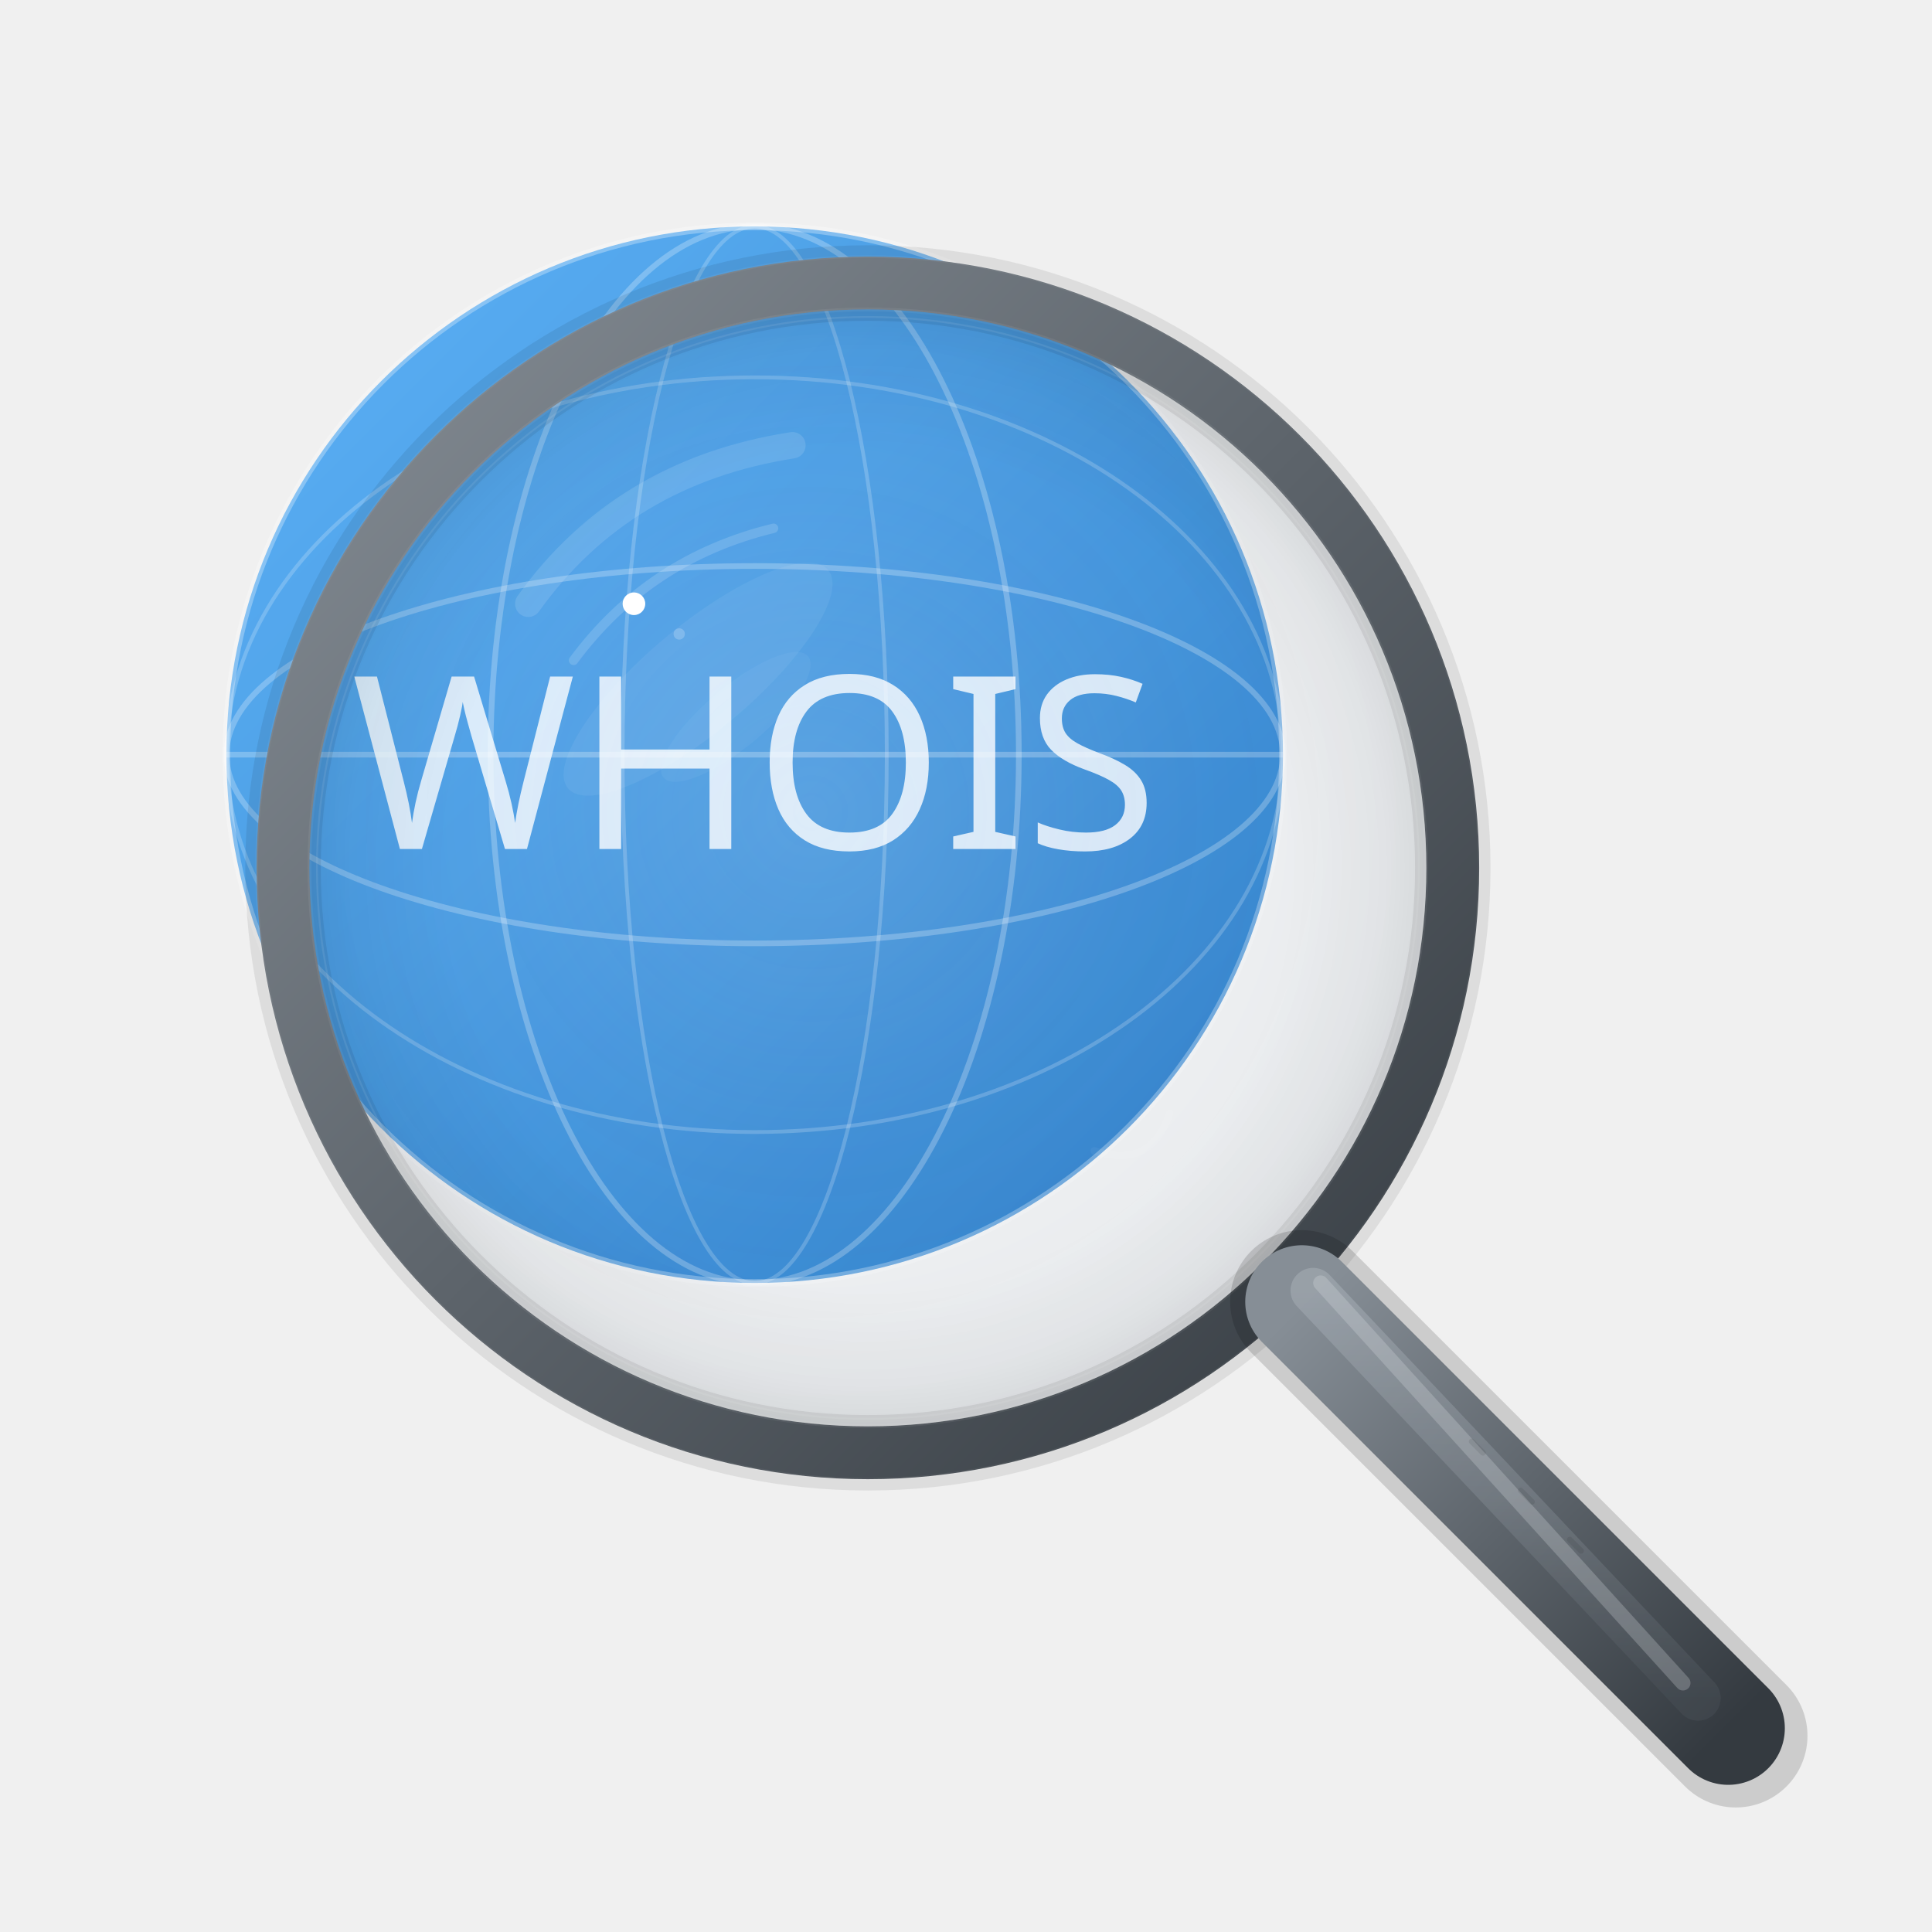
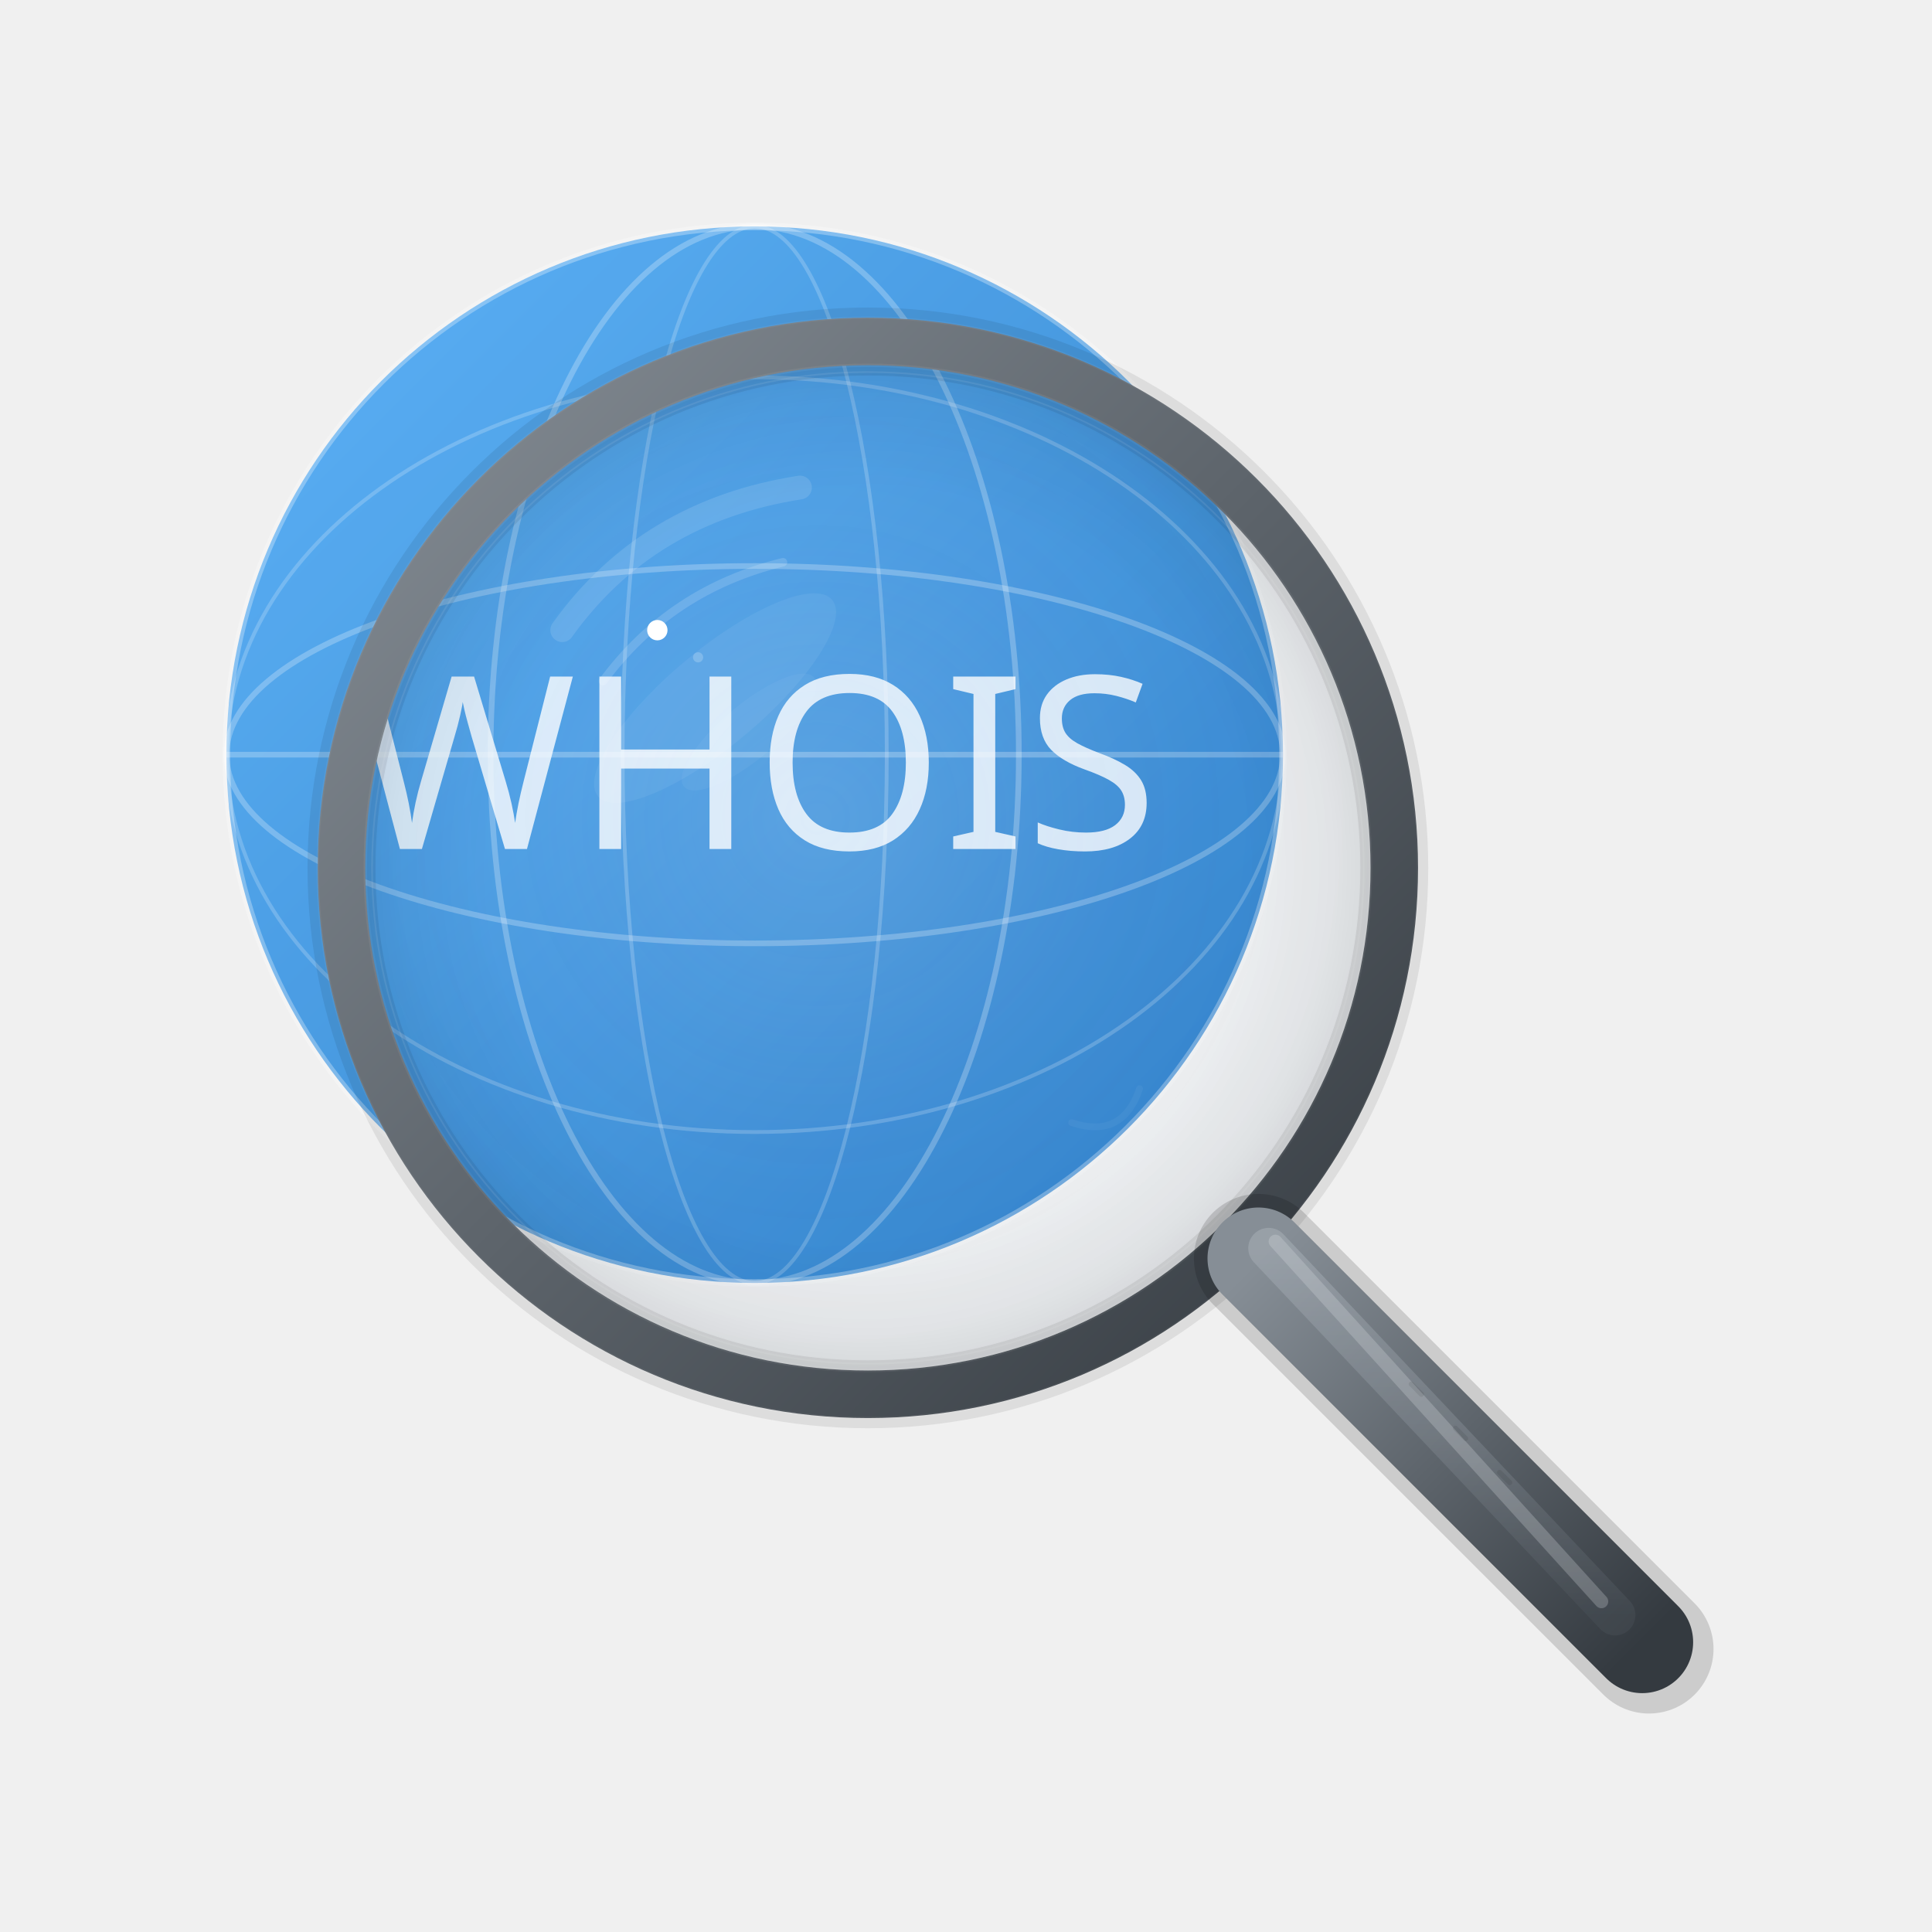
<svg xmlns="http://www.w3.org/2000/svg" viewBox="0 0 512 512" width="100%" height="100%" preserveAspectRatio="xMidYMid meet">
  <defs>
    <linearGradient id="globeGrad" x1="0%" y1="0%" x2="100%" y2="100%">
      <stop offset="0%" style="stop-color:#4dabf7;stop-opacity:1" />
      <stop offset="100%" style="stop-color:#1971c2;stop-opacity:1" />
    </linearGradient>
    <linearGradient id="handleGrad" x1="0%" y1="0%" x2="100%" y2="100%">
      <stop offset="0%" style="stop-color:#868e96" />
      <stop offset="100%" style="stop-color:#343a40" />
    </linearGradient>
    <linearGradient id="handleHL" x1="0%" y1="0%" x2="0%" y2="100%">
      <stop offset="0%" style="stop-color:#adb5bd" />
      <stop offset="50%" style="stop-color:#868e96" />
      <stop offset="100%" style="stop-color:#495057" />
    </linearGradient>
    <radialGradient id="glassBase" cx="45%" cy="45%" r="55%">
      <stop offset="0%" style="stop-color:#ffffff;stop-opacity:0.12" />
      <stop offset="50%" style="stop-color:#dbe4ff;stop-opacity:0.05" />
      <stop offset="100%" style="stop-color:#1971c2;stop-opacity:0.03" />
    </radialGradient>
    <radialGradient id="glassEdge" cx="50%" cy="50%" r="50%">
      <stop offset="75%" style="stop-color:transparent" />
      <stop offset="92%" style="stop-color:rgba(0,0,0,0.04)" />
      <stop offset="100%" style="stop-color:rgba(0,0,0,0.08)" />
    </radialGradient>
    <linearGradient id="reflGrad" x1="0%" y1="0%" x2="100%" y2="100%">
      <stop offset="0%" style="stop-color:#fff;stop-opacity:0" />
      <stop offset="25%" style="stop-color:#fff;stop-opacity:0.4" />
      <stop offset="75%" style="stop-color:#fff;stop-opacity:0.4" />
      <stop offset="100%" style="stop-color:#fff;stop-opacity:0" />
    </linearGradient>
    <style>
      /* Magnifying glass searching motion */
      @keyframes search {
        0%   { transform: translate(0, 0) rotate(0deg); }
        15%  { transform: translate(12px, -8px) rotate(0.8deg); }
        35%  { transform: translate(18px, 6px) rotate(-0.3deg); }
        55%  { transform: translate(2px, 14px) rotate(-0.6deg); }
        75%  { transform: translate(-10px, 4px) rotate(0.4deg); }
        90%  { transform: translate(-6px, -6px) rotate(0.2deg); }
        100% { transform: translate(0, 0) rotate(0deg); }
      }

      /* Reflection shimmer - light moving across glass */
      @keyframes shimmer {
        0%, 100% { opacity: 0.2; transform: translate(0, 0); }
        50% { opacity: 0.45; transform: translate(3px, -3px); }
      }

      /* Secondary reflection drift */
      @keyframes shimmer2 {
        0%, 100% { opacity: 0.06; }
        40% { opacity: 0.14; }
        70% { opacity: 0.04; }
      }

      /* Specular highlight twinkle */
      @keyframes twinkle {
        0%, 100% { opacity: 0.25; r: 3; }
        50% { opacity: 0.5; r: 4; }
      }

      /* Edge glow */
      @keyframes edgePulse {
        0%, 100% { opacity: 0.6; }
        50% { opacity: 1; }
      }

      .mag-group {
        animation: search 4.5s cubic-bezier(0.45, 0.05, 0.55, 0.95) infinite;
        transform-origin: 230px 230px;
      }
      .refl-main { animation: shimmer 3.5s ease-in-out infinite; }
      .refl-sec { animation: shimmer2 4s ease-in-out infinite; }
      .spec-dot { animation: twinkle 2.5s ease-in-out infinite; }
      .edge-hl { animation: edgePulse 3s ease-in-out infinite; }
    </style>
  </defs>
  <circle cx="200" cy="200" r="140" fill="url(#globeGrad)" opacity="0.9" />
  <ellipse cx="200" cy="200" rx="140" ry="140" fill="none" stroke="#fff" stroke-width="2" opacity="0.3" />
  <ellipse cx="200" cy="200" rx="70" ry="140" fill="none" stroke="#fff" stroke-width="1.5" opacity="0.25" />
  <ellipse cx="200" cy="200" rx="35" ry="140" fill="none" stroke="#fff" stroke-width="1" opacity="0.2" />
  <ellipse cx="200" cy="200" rx="140" ry="50" fill="none" stroke="#fff" stroke-width="1.5" opacity="0.25" />
  <ellipse cx="200" cy="200" rx="140" ry="100" fill="none" stroke="#fff" stroke-width="1" opacity="0.2" />
  <line x1="60" y1="200" x2="340" y2="200" stroke="#fff" stroke-width="1.5" opacity="0.25" />
  <text x="200" y="225" text-anchor="middle" fill="#fff" font-family="'Segoe UI', system-ui, sans-serif" font-size="64" font-weight="400" opacity="0.8">WHOIS</text>
  <g class="mag-group">
-     <circle cx="230" cy="230" r="155" fill="none" stroke="rgba(0,0,0,0.08)" stroke-width="20" />
-     <circle cx="230" cy="230" r="155" fill="none" stroke="url(#handleGrad)" stroke-width="14" />
-     <circle cx="230" cy="230" r="148" fill="none" stroke="rgba(255,255,255,0.06)" stroke-width="1" />
-     <circle cx="230" cy="230" r="162" fill="none" stroke="rgba(255,255,255,0.05)" stroke-width="0.7" />
-     <circle cx="230" cy="230" r="148" fill="url(#glassBase)" />
-     <circle cx="230" cy="230" r="148" fill="url(#glassEdge)" />
-     <path d="M 140 160 Q 165 125, 210 118" fill="none" stroke="url(#reflGrad)" stroke-width="7" stroke-linecap="round" class="refl-main" opacity="0.3" />
-     <path d="M 152 175 Q 172 148, 205 140" fill="none" stroke="#fff" stroke-width="2.5" stroke-linecap="round" class="refl-main" opacity="0.15" />
-     <ellipse cx="185" cy="180" rx="45" ry="14" fill="#fff" opacity="0.06" transform="rotate(-40 185 180)" class="refl-sec" />
-     <ellipse cx="195" cy="190" rx="25" ry="8" fill="#fff" opacity="0.04" transform="rotate(-40 195 190)" class="refl-sec" />
-     <circle cx="168" cy="160" r="3" fill="#fff" class="spec-dot" />
-     <circle cx="180" cy="168" r="1.5" fill="#fff" opacity="0.2" class="spec-dot" />
-     <path d="M 290 305 Q 305 310, 310 295" fill="none" stroke="#fff" stroke-width="2" stroke-linecap="round" opacity="0.04" />
-     <circle cx="230" cy="230" r="146" fill="none" stroke="#fff" stroke-width="0.5" opacity="0.08" class="edge-hl" />
-     <line x1="345" y1="345" x2="460" y2="460" stroke="rgba(0,0,0,0.15)" stroke-width="38" stroke-linecap="round" />
-     <line x1="345" y1="345" x2="458" y2="458" stroke="url(#handleGrad)" stroke-width="30" stroke-linecap="round" />
-     <line x1="348" y1="342" x2="450" y2="450" stroke="url(#handleHL)" stroke-width="12" stroke-linecap="round" opacity="0.45" />
-     <line x1="350" y1="340" x2="446" y2="446" stroke="#dee2e6" stroke-width="4" stroke-linecap="round" opacity="0.25" />
-     <line x1="390" y1="382" x2="393" y2="385" stroke="rgba(0,0,0,0.08)" stroke-width="1.5" stroke-linecap="round" />
-     <line x1="403" y1="395" x2="406" y2="398" stroke="rgba(0,0,0,0.08)" stroke-width="1.5" stroke-linecap="round" />
-     <line x1="416" y1="408" x2="419" y2="411" stroke="rgba(0,0,0,0.08)" stroke-width="1.5" stroke-linecap="round" />
+     <g transform="translate(23, 23) scale(0.9)">
+       <circle cx="230" cy="230" r="155" fill="none" stroke="rgba(0,0,0,0.08)" stroke-width="20" />
+       <circle cx="230" cy="230" r="155" fill="none" stroke="url(#handleGrad)" stroke-width="14" />
+       <circle cx="230" cy="230" r="148" fill="none" stroke="rgba(255,255,255,0.06)" stroke-width="1" />
+       <circle cx="230" cy="230" r="162" fill="none" stroke="rgba(255,255,255,0.05)" stroke-width="0.7" />
+       <circle cx="230" cy="230" r="148" fill="url(#glassBase)" />
+       <circle cx="230" cy="230" r="148" fill="url(#glassEdge)" />
+       <path d="M 140 160 Q 165 125, 210 118" fill="none" stroke="url(#reflGrad)" stroke-width="7" stroke-linecap="round" class="refl-main" opacity="0.3" />
+       <path d="M 152 175 Q 172 148, 205 140" fill="none" stroke="#fff" stroke-width="2.5" stroke-linecap="round" class="refl-main" opacity="0.15" />
+       <ellipse cx="185" cy="180" rx="45" ry="14" fill="#fff" opacity="0.06" transform="rotate(-40 185 180)" class="refl-sec" />
+       <ellipse cx="195" cy="190" rx="25" ry="8" fill="#fff" opacity="0.04" transform="rotate(-40 195 190)" class="refl-sec" />
+       <circle cx="168" cy="160" r="3" fill="#fff" class="spec-dot" />
+       <circle cx="180" cy="168" r="1.5" fill="#fff" opacity="0.2" class="spec-dot" />
+       <path d="M 290 305 Q 305 310, 310 295" fill="none" stroke="#fff" stroke-width="2" stroke-linecap="round" opacity="0.04" />
+       <circle cx="230" cy="230" r="146" fill="none" stroke="#fff" stroke-width="0.5" opacity="0.08" class="edge-hl" />
+       <line x1="345" y1="345" x2="460" y2="460" stroke="rgba(0,0,0,0.15)" stroke-width="38" stroke-linecap="round" />
+       <line x1="345" y1="345" x2="458" y2="458" stroke="url(#handleGrad)" stroke-width="30" stroke-linecap="round" />
+       <line x1="348" y1="342" x2="450" y2="450" stroke="url(#handleHL)" stroke-width="12" stroke-linecap="round" opacity="0.45" />
+       <line x1="350" y1="340" x2="446" y2="446" stroke="#dee2e6" stroke-width="4" stroke-linecap="round" opacity="0.25" />
+       <line x1="390" y1="382" x2="393" y2="385" stroke="rgba(0,0,0,0.08)" stroke-width="1.5" stroke-linecap="round" />
+       <line x1="403" y1="395" x2="406" y2="398" stroke="rgba(0,0,0,0.08)" stroke-width="1.5" stroke-linecap="round" />
+       <line x1="416" y1="408" x2="419" y2="411" stroke="rgba(0,0,0,0.08)" stroke-width="1.5" stroke-linecap="round" />
+     </g>
  </g>
</svg>
